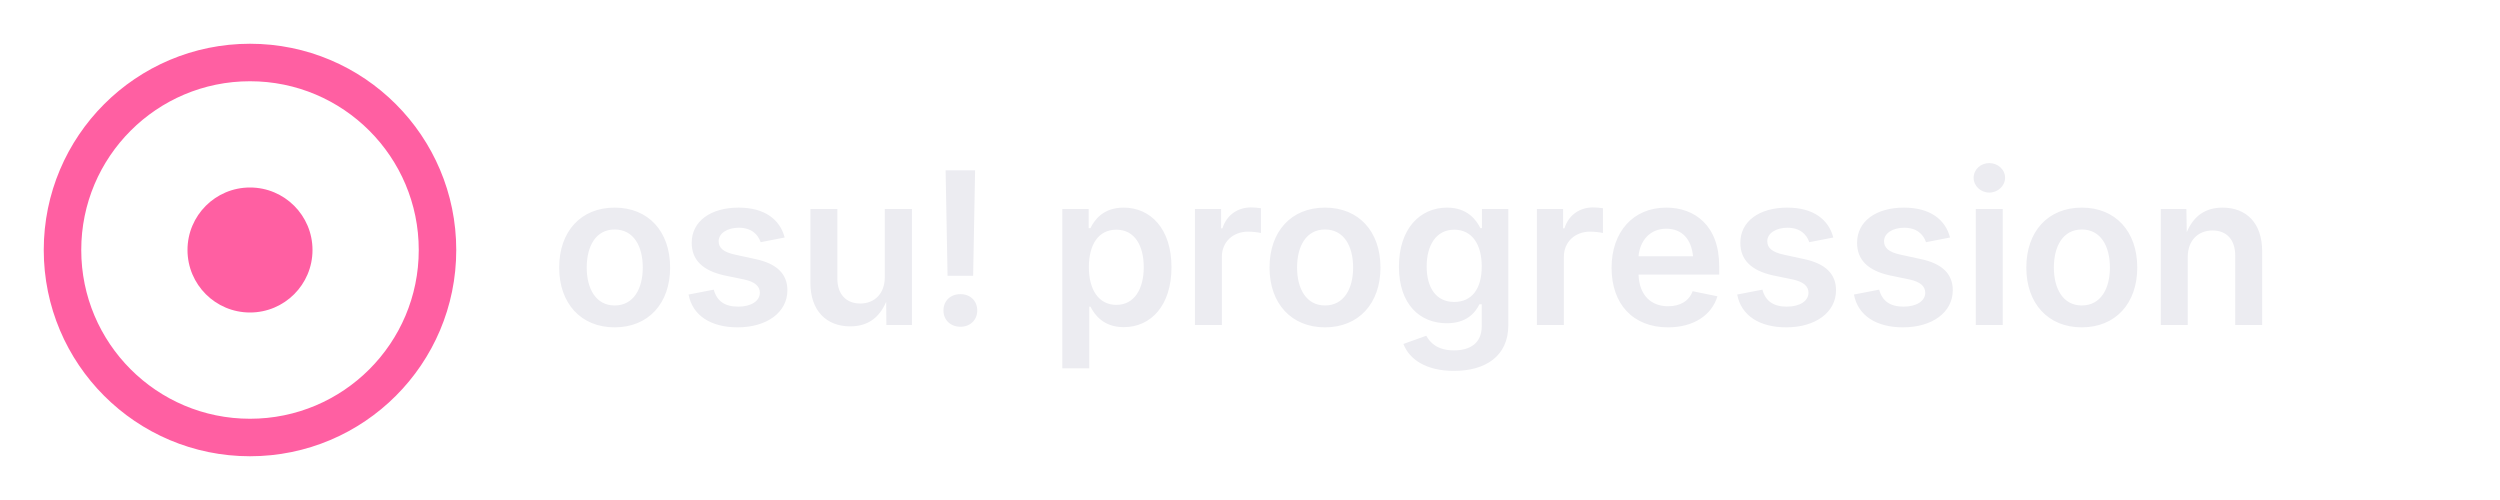
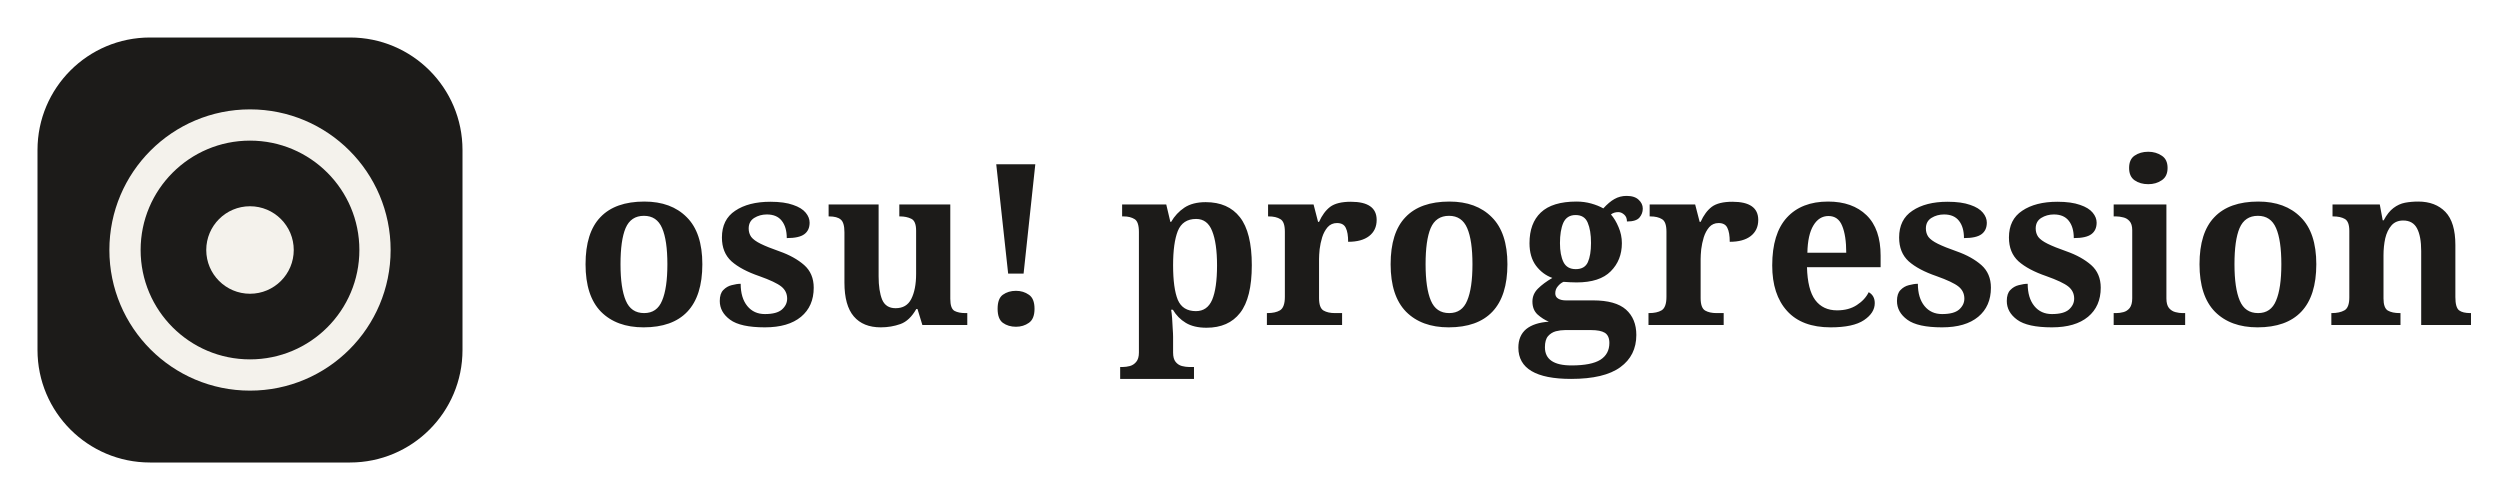
<svg xmlns="http://www.w3.org/2000/svg" viewBox="0 0 200 40" width="200" height="40">
-   <circle cx="20" cy="20" r="15" fill="none" stroke="#ff5fa2" stroke-width="3" />
-   <circle cx="20" cy="20" r="5" fill="#ff5fa2" />
-   <text x="44" y="26" font-family="Inter, Segoe UI, sans-serif" font-weight="600" font-size="17" fill="#ececf1">osu! progression</text>
+   <style>
+     .mark { fill: #1c1b19; } .ring { stroke: #f4f2ec; } .dot { fill: #f4f2ec; } .name { fill: #1c1b19; }
+     @media (prefers-color-scheme: dark) {
+       .mark { fill: #f1eee7; } .ring { stroke: #121211; } .dot { fill: #121211; } .name { fill: #f1eee7; }
+     }
+   </style>
+   <rect class="mark" x="3" y="3" width="34" height="34" rx="9" />
+   <circle class="ring" cx="20" cy="20" r="10" fill="none" stroke-width="2.5" />
+   <circle class="dot" cx="20" cy="20" r="3.5" />
+   <text class="name" x="46" y="26" font-family="'Source Serif 4', Georgia, serif" font-weight="600" font-size="18">osu! progression</text>
</svg>
